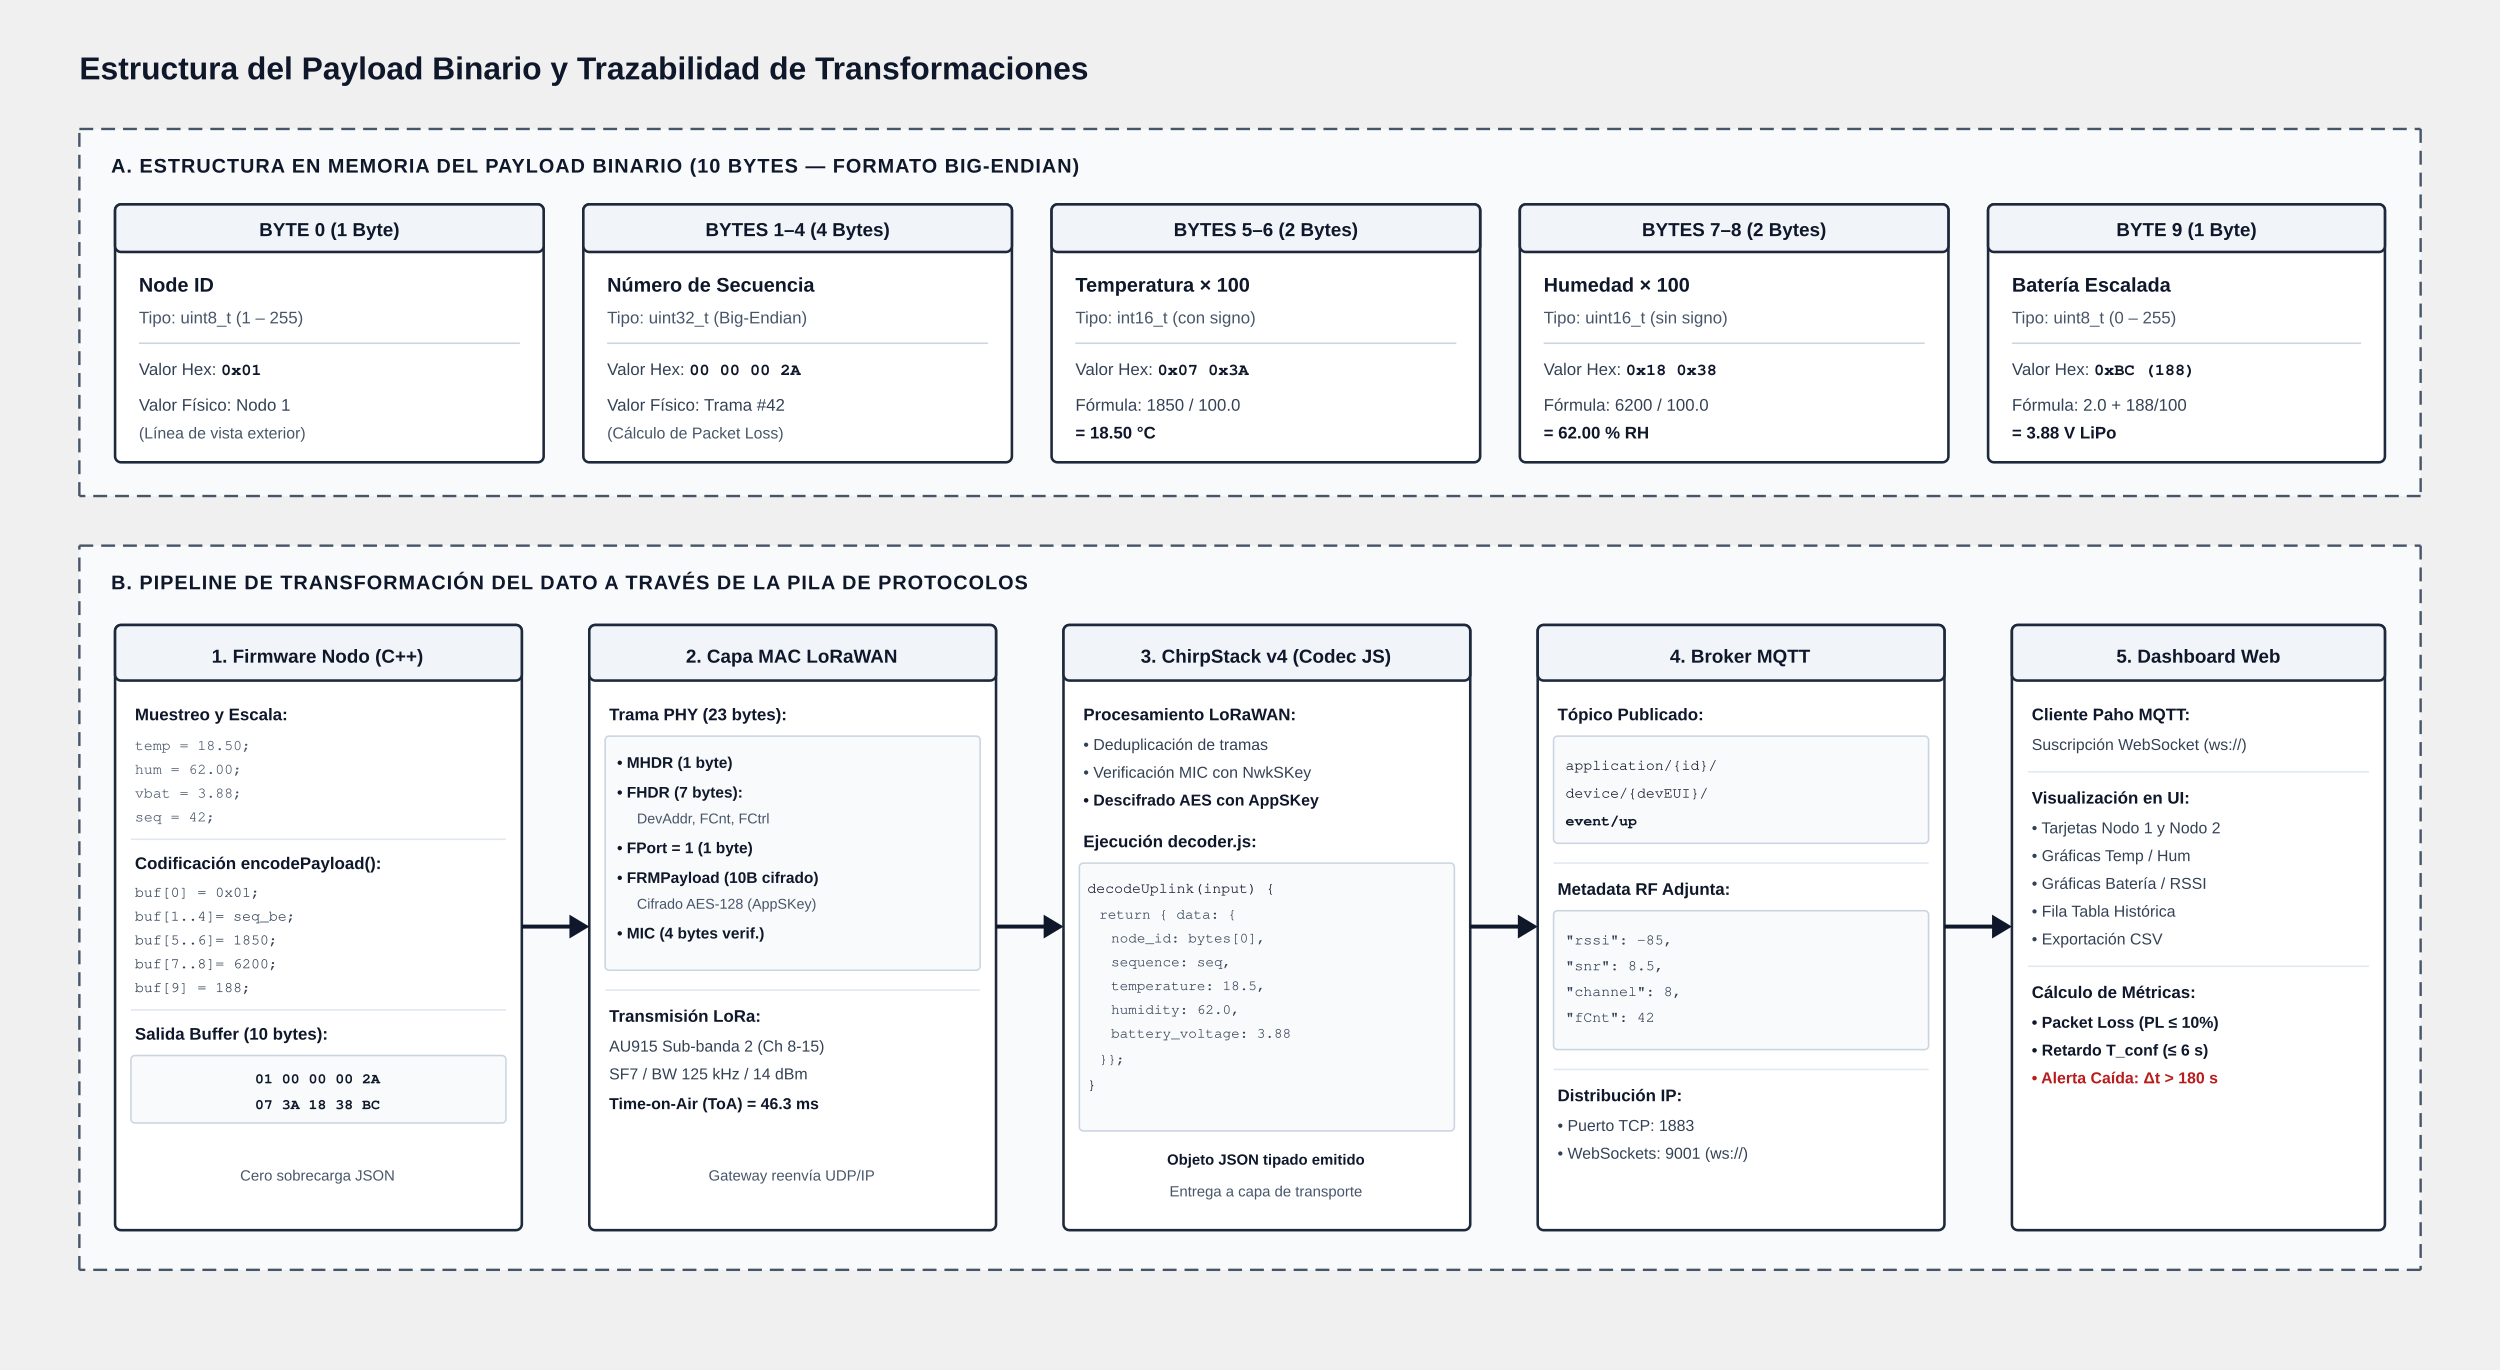
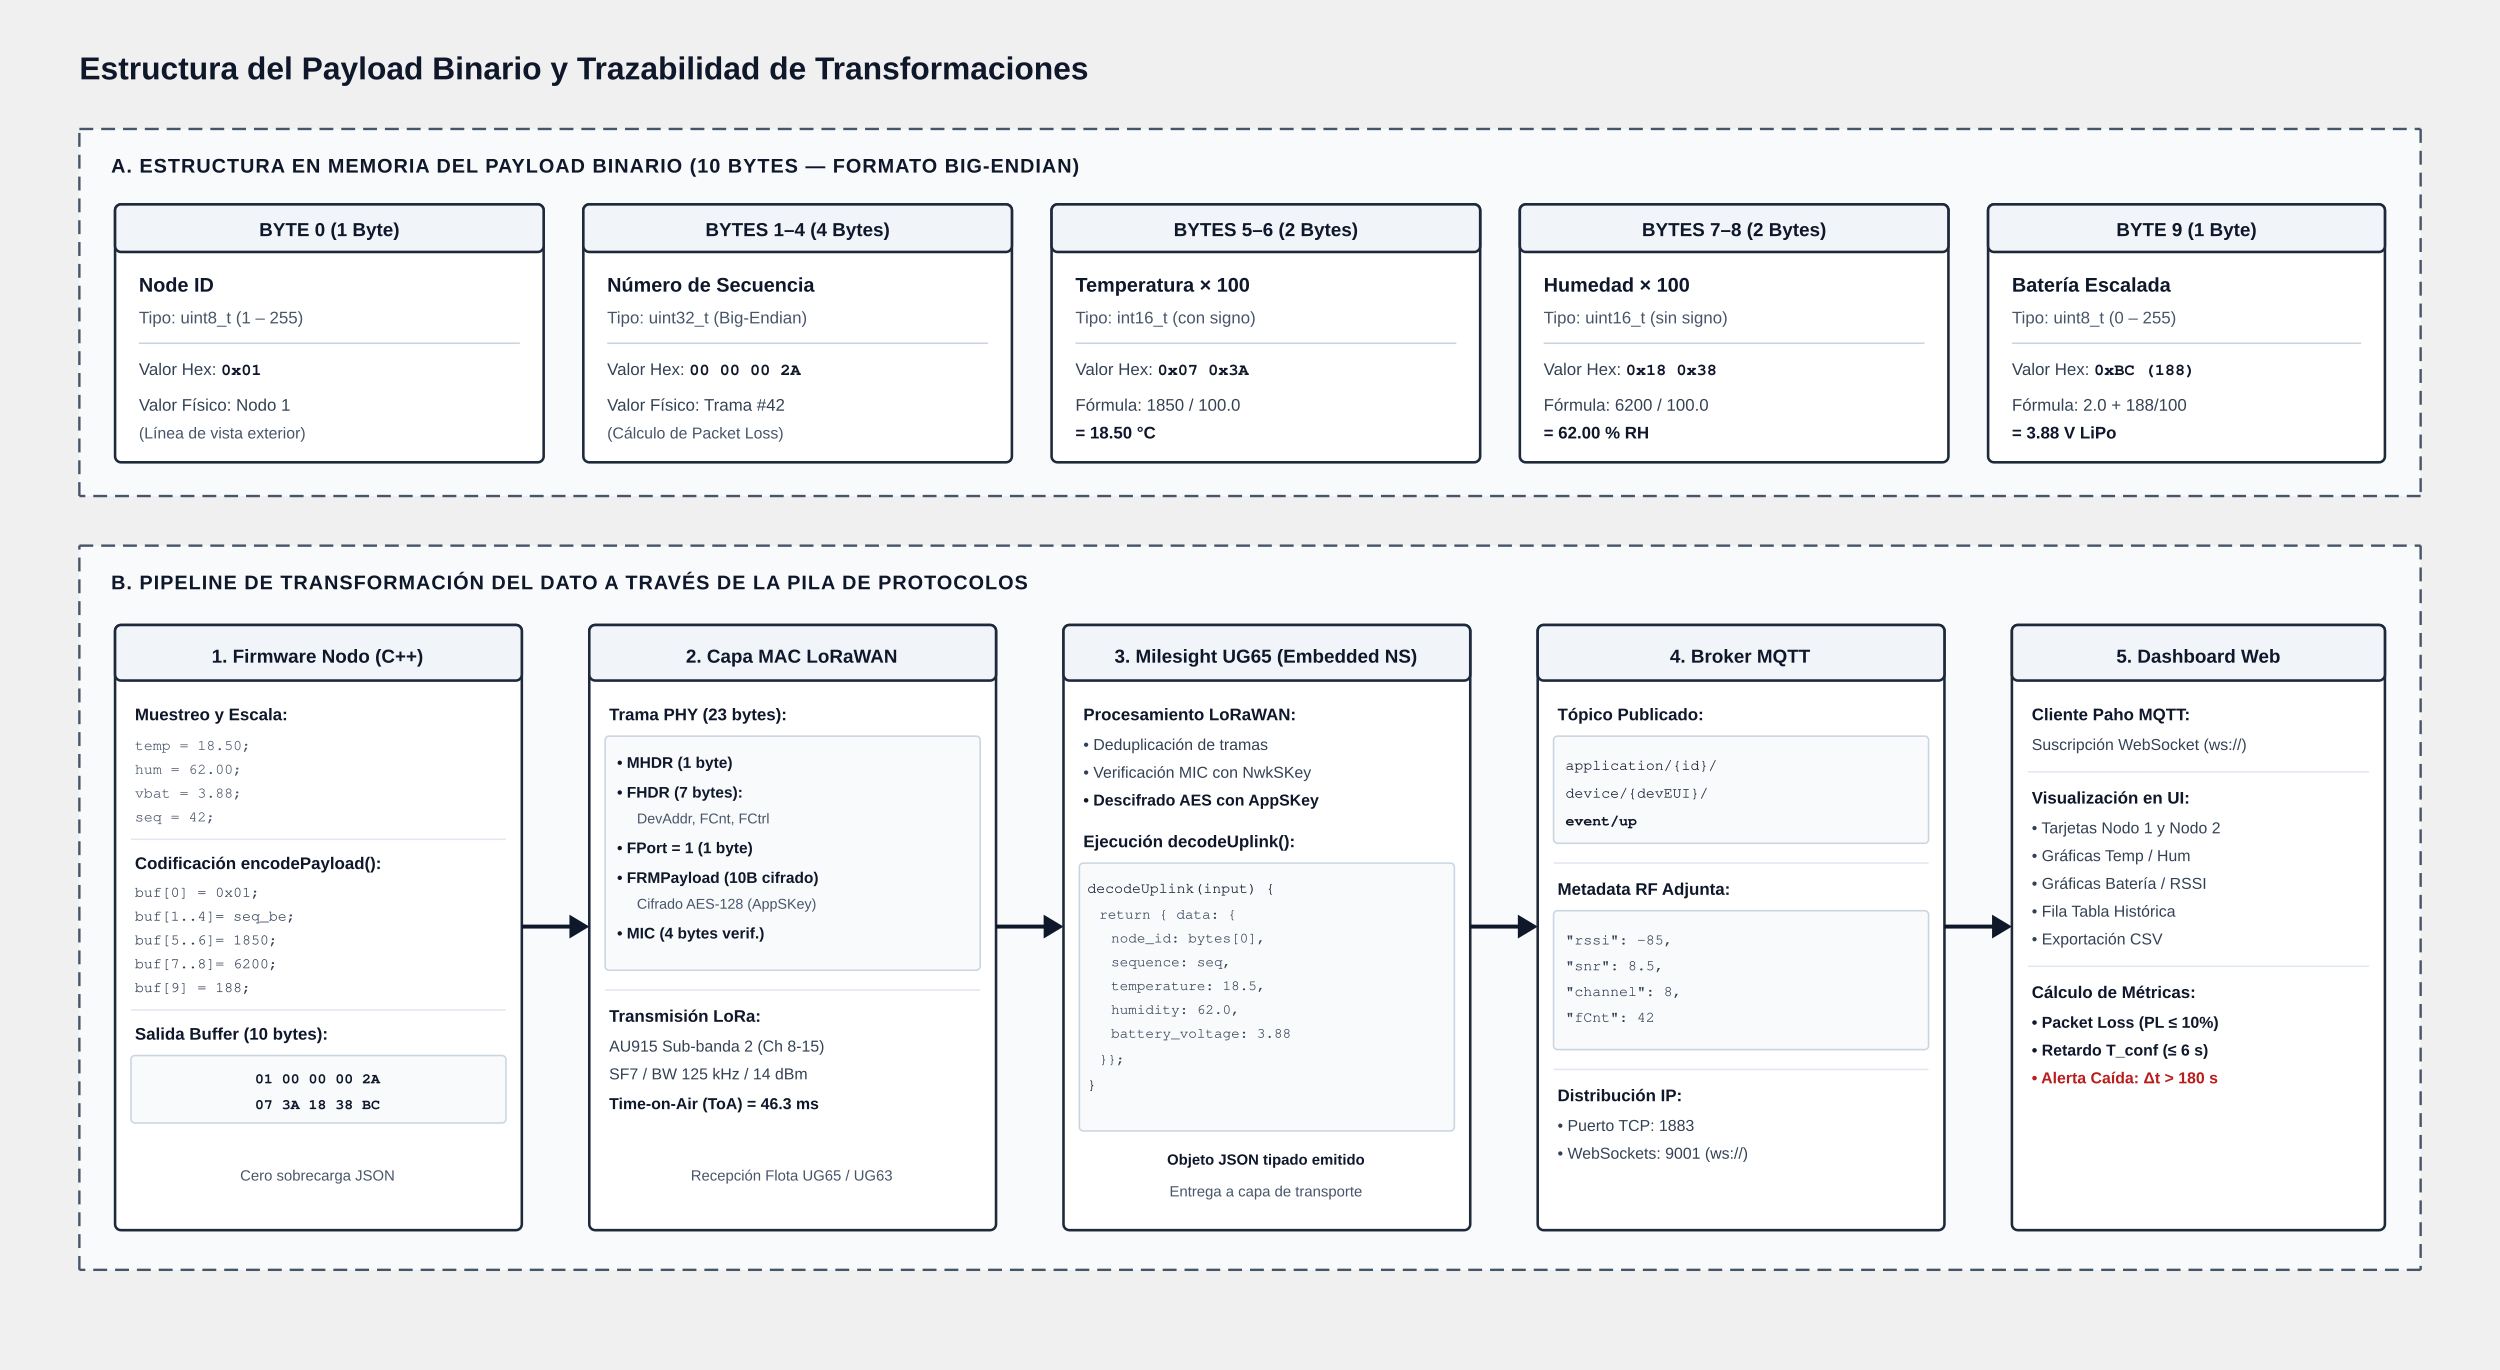
- <svg xmlns="http://www.w3.org/2000/svg" viewBox="0 0 1260 690" width="100%" height="100%" font-family="Arial, Helvetica, sans-serif" style="background:#ffffff;">
+ <svg xmlns="http://www.w3.org/2000/svg" viewBox="0 0 1260 690" width="1260" height="690" font-family="Arial, Helvetica, sans-serif" style="background:#ffffff;">
  <g transform="translate(40, 24)">
    <text font-family="Arial, Helvetica, sans-serif" x="0" y="16" fill="#0f172a" font-size="16" font-weight="bold">Estructura del Payload Binario y Trazabilidad de Transformaciones</text>
  </g>
  <rect x="40" y="65" width="1180" height="185" rx="3" fill="#f8fafc" stroke="none" />
  <path d="M 40 65 L 47 65 M 51 65 L 58 65 M 62 65 L 69 65 M 73 65 L 80 65 M 84 65 L 91 65 M 95 65 L 102 65 M 106 65 L 113 65 M 117 65 L 124 65 M 128 65 L 135 65 M 139 65 L 146 65 M 150 65 L 157 65 M 161 65 L 168 65 M 172 65 L 179 65 M 183 65 L 190 65 M 194 65 L 201 65 M 205 65 L 212 65 M 216 65 L 223 65 M 227 65 L 234 65 M 238 65 L 245 65 M 249 65 L 256 65 M 260 65 L 267 65 M 271 65 L 278 65 M 282 65 L 289 65 M 293 65 L 300 65 M 304 65 L 311 65 M 315 65 L 322 65 M 326 65 L 333 65 M 337 65 L 344 65 M 348 65 L 355 65 M 359 65 L 366 65 M 370 65 L 377 65 M 381 65 L 388 65 M 392 65 L 399 65 M 403 65 L 410 65 M 414 65 L 421 65 M 425 65 L 432 65 M 436 65 L 443 65 M 447 65 L 454 65 M 458 65 L 465 65 M 469 65 L 476 65 M 480 65 L 487 65 M 491 65 L 498 65 M 502 65 L 509 65 M 513 65 L 520 65 M 524 65 L 531 65 M 535 65 L 542 65 M 546 65 L 553 65 M 557 65 L 564 65 M 568 65 L 575 65 M 579 65 L 586 65 M 590 65 L 597 65 M 601 65 L 608 65 M 612 65 L 619 65 M 623 65 L 630 65 M 634 65 L 641 65 M 645 65 L 652 65 M 656 65 L 663 65 M 667 65 L 674 65 M 678 65 L 685 65 M 689 65 L 696 65 M 700 65 L 707 65 M 711 65 L 718 65 M 722 65 L 729 65 M 733 65 L 740 65 M 744 65 L 751 65 M 755 65 L 762 65 M 766 65 L 773 65 M 777 65 L 784 65 M 788 65 L 795 65 M 799 65 L 806 65 M 810 65 L 817 65 M 821 65 L 828 65 M 832 65 L 839 65 M 843 65 L 850 65 M 854 65 L 861 65 M 865 65 L 872 65 M 876 65 L 883 65 M 887 65 L 894 65 M 898 65 L 905 65 M 909 65 L 916 65 M 920 65 L 927 65 M 931 65 L 938 65 M 942 65 L 949 65 M 953 65 L 960 65 M 964 65 L 971 65 M 975 65 L 982 65 M 986 65 L 993 65 M 997 65 L 1004 65 M 1008 65 L 1015 65 M 1019 65 L 1026 65 M 1030 65 L 1037 65 M 1041 65 L 1048 65 M 1052 65 L 1059 65 M 1063 65 L 1070 65 M 1074 65 L 1081 65 M 1085 65 L 1092 65 M 1096 65 L 1103 65 M 1107 65 L 1114 65 M 1118 65 L 1125 65 M 1129 65 L 1136 65 M 1140 65 L 1147 65 M 1151 65 L 1158 65 M 1162 65 L 1169 65 M 1173 65 L 1180 65 M 1184 65 L 1191 65 M 1195 65 L 1202 65 M 1206 65 L 1213 65 M 1217 65 L 1220 65 M 1220 65 L 1220 72 M 1220 76 L 1220 83 M 1220 87 L 1220 94 M 1220 98 L 1220 105 M 1220 109 L 1220 116 M 1220 120 L 1220 127 M 1220 131 L 1220 138 M 1220 142 L 1220 149 M 1220 153 L 1220 160 M 1220 164 L 1220 171 M 1220 175 L 1220 182 M 1220 186 L 1220 193 M 1220 197 L 1220 204 M 1220 208 L 1220 215 M 1220 219 L 1220 226 M 1220 230 L 1220 237 M 1220 241 L 1220 248 M 1220 250 L 1213 250 M 1209 250 L 1202 250 M 1198 250 L 1191 250 M 1187 250 L 1180 250 M 1176 250 L 1169 250 M 1165 250 L 1158 250 M 1154 250 L 1147 250 M 1143 250 L 1136 250 M 1132 250 L 1125 250 M 1121 250 L 1114 250 M 1110 250 L 1103 250 M 1099 250 L 1092 250 M 1088 250 L 1081 250 M 1077 250 L 1070 250 M 1066 250 L 1059 250 M 1055 250 L 1048 250 M 1044 250 L 1037 250 M 1033 250 L 1026 250 M 1022 250 L 1015 250 M 1011 250 L 1004 250 M 1000 250 L 993 250 M 989 250 L 982 250 M 978 250 L 971 250 M 967 250 L 960 250 M 956 250 L 949 250 M 945 250 L 938 250 M 934 250 L 927 250 M 923 250 L 916 250 M 912 250 L 905 250 M 901 250 L 894 250 M 890 250 L 883 250 M 879 250 L 872 250 M 868 250 L 861 250 M 857 250 L 850 250 M 846 250 L 839 250 M 835 250 L 828 250 M 824 250 L 817 250 M 813 250 L 806 250 M 802 250 L 795 250 M 791 250 L 784 250 M 780 250 L 773 250 M 769 250 L 762 250 M 758 250 L 751 250 M 747 250 L 740 250 M 736 250 L 729 250 M 725 250 L 718 250 M 714 250 L 707 250 M 703 250 L 696 250 M 692 250 L 685 250 M 681 250 L 674 250 M 670 250 L 663 250 M 659 250 L 652 250 M 648 250 L 641 250 M 637 250 L 630 250 M 626 250 L 619 250 M 615 250 L 608 250 M 604 250 L 597 250 M 593 250 L 586 250 M 582 250 L 575 250 M 571 250 L 564 250 M 560 250 L 553 250 M 549 250 L 542 250 M 538 250 L 531 250 M 527 250 L 520 250 M 516 250 L 509 250 M 505 250 L 498 250 M 494 250 L 487 250 M 483 250 L 476 250 M 472 250 L 465 250 M 461 250 L 454 250 M 450 250 L 443 250 M 439 250 L 432 250 M 428 250 L 421 250 M 417 250 L 410 250 M 406 250 L 399 250 M 395 250 L 388 250 M 384 250 L 377 250 M 373 250 L 366 250 M 362 250 L 355 250 M 351 250 L 344 250 M 340 250 L 333 250 M 329 250 L 322 250 M 318 250 L 311 250 M 307 250 L 300 250 M 296 250 L 289 250 M 285 250 L 278 250 M 274 250 L 267 250 M 263 250 L 256 250 M 252 250 L 245 250 M 241 250 L 234 250 M 230 250 L 223 250 M 219 250 L 212 250 M 208 250 L 201 250 M 197 250 L 190 250 M 186 250 L 179 250 M 175 250 L 168 250 M 164 250 L 157 250 M 153 250 L 146 250 M 142 250 L 135 250 M 131 250 L 124 250 M 120 250 L 113 250 M 109 250 L 102 250 M 98 250 L 91 250 M 87 250 L 80 250 M 76 250 L 69 250 M 65 250 L 58 250 M 54 250 L 47 250 M 43 250 L 40 250 M 40 250 L 40 243 M 40 239 L 40 232 M 40 228 L 40 221 M 40 217 L 40 210 M 40 206 L 40 199 M 40 195 L 40 188 M 40 184 L 40 177 M 40 173 L 40 166 M 40 162 L 40 155 M 40 151 L 40 144 M 40 140 L 40 133 M 40 129 L 40 122 M 40 118 L 40 111 M 40 107 L 40 100 M 40 96 L 40 89 M 40 85 L 40 78 M 40 74 L 40 67" stroke="#475569" stroke-width="1.2" fill="none" />
  <g transform="translate(40, 65)">
    <text font-family="Arial, Helvetica, sans-serif" x="16" y="22" fill="#0f172a" font-size="10" font-weight="bold" letter-spacing="0.5">A. ESTRUCTURA EN MEMORIA DEL PAYLOAD BINARIO (10 BYTES — FORMATO BIG-ENDIAN)</text>
    <g transform="translate(18, 38)">
      <rect width="216" height="130" rx="3" fill="#ffffff" stroke="#1e293b" stroke-width="1.3" />
      <rect width="216" height="24" rx="3" fill="#f1f5f9" stroke="#1e293b" stroke-width="1.3" />
      <text font-family="Arial, Helvetica, sans-serif" x="108" y="16" fill="#0f172a" font-size="9.5" font-weight="bold" text-anchor="middle">BYTE 0 (1 Byte)</text>
      <text font-family="Arial, Helvetica, sans-serif" x="12" y="44" fill="#0f172a" font-size="10" font-weight="bold">Node ID</text>
      <text font-family="Arial, Helvetica, sans-serif" x="12" y="60" fill="#475569" font-size="8.5">Tipo: uint8_t (1 – 255)</text>
      <line x1="12" y1="70" x2="204" y2="70" stroke="#cbd5e1" stroke-width="0.8" />
      <text font-family="Arial, Helvetica, sans-serif" x="12" y="86" fill="#334155" font-size="8.5">Valor Hex: <tspan font-family="Courier, monospace" font-weight="bold" fill="#0f172a">0x01</tspan>
      </text>
      <text font-family="Arial, Helvetica, sans-serif" x="12" y="104" fill="#334155" font-size="8.5">Valor Físico: Nodo 1</text>
      <text font-family="Arial, Helvetica, sans-serif" x="12" y="118" fill="#475569" font-size="8">(Línea de vista exterior)</text>
    </g>
    <g transform="translate(254, 38)">
      <rect width="216" height="130" rx="3" fill="#ffffff" stroke="#1e293b" stroke-width="1.3" />
      <rect width="216" height="24" rx="3" fill="#f1f5f9" stroke="#1e293b" stroke-width="1.3" />
      <text font-family="Arial, Helvetica, sans-serif" x="108" y="16" fill="#0f172a" font-size="9.5" font-weight="bold" text-anchor="middle">BYTES 1–4 (4 Bytes)</text>
      <text font-family="Arial, Helvetica, sans-serif" x="12" y="44" fill="#0f172a" font-size="10" font-weight="bold">Número de Secuencia</text>
      <text font-family="Arial, Helvetica, sans-serif" x="12" y="60" fill="#475569" font-size="8.5">Tipo: uint32_t (Big-Endian)</text>
      <line x1="12" y1="70" x2="204" y2="70" stroke="#cbd5e1" stroke-width="0.8" />
      <text font-family="Arial, Helvetica, sans-serif" x="12" y="86" fill="#334155" font-size="8.5">Valor Hex: <tspan font-family="Courier, monospace" font-weight="bold" fill="#0f172a">00 00 00 2A</tspan>
      </text>
      <text font-family="Arial, Helvetica, sans-serif" x="12" y="104" fill="#334155" font-size="8.5">Valor Físico: Trama #42</text>
      <text font-family="Arial, Helvetica, sans-serif" x="12" y="118" fill="#475569" font-size="8">(Cálculo de Packet Loss)</text>
    </g>
    <g transform="translate(490, 38)">
      <rect width="216" height="130" rx="3" fill="#ffffff" stroke="#1e293b" stroke-width="1.3" />
      <rect width="216" height="24" rx="3" fill="#f1f5f9" stroke="#1e293b" stroke-width="1.3" />
      <text font-family="Arial, Helvetica, sans-serif" x="108" y="16" fill="#0f172a" font-size="9.5" font-weight="bold" text-anchor="middle">BYTES 5–6 (2 Bytes)</text>
      <text font-family="Arial, Helvetica, sans-serif" x="12" y="44" fill="#0f172a" font-size="10" font-weight="bold">Temperatura × 100</text>
      <text font-family="Arial, Helvetica, sans-serif" x="12" y="60" fill="#475569" font-size="8.5">Tipo: int16_t (con signo)</text>
      <line x1="12" y1="70" x2="204" y2="70" stroke="#cbd5e1" stroke-width="0.8" />
      <text font-family="Arial, Helvetica, sans-serif" x="12" y="86" fill="#334155" font-size="8.5">Valor Hex: <tspan font-family="Courier, monospace" font-weight="bold" fill="#0f172a">0x07 0x3A</tspan>
      </text>
      <text font-family="Arial, Helvetica, sans-serif" x="12" y="104" fill="#334155" font-size="8.5">Fórmula: 1850 / 100.0</text>
      <text font-family="Arial, Helvetica, sans-serif" x="12" y="118" fill="#0f172a" font-size="8.5" font-weight="bold">= 18.50 °C</text>
    </g>
    <g transform="translate(726, 38)">
      <rect width="216" height="130" rx="3" fill="#ffffff" stroke="#1e293b" stroke-width="1.3" />
      <rect width="216" height="24" rx="3" fill="#f1f5f9" stroke="#1e293b" stroke-width="1.3" />
      <text font-family="Arial, Helvetica, sans-serif" x="108" y="16" fill="#0f172a" font-size="9.5" font-weight="bold" text-anchor="middle">BYTES 7–8 (2 Bytes)</text>
      <text font-family="Arial, Helvetica, sans-serif" x="12" y="44" fill="#0f172a" font-size="10" font-weight="bold">Humedad × 100</text>
      <text font-family="Arial, Helvetica, sans-serif" x="12" y="60" fill="#475569" font-size="8.5">Tipo: uint16_t (sin signo)</text>
      <line x1="12" y1="70" x2="204" y2="70" stroke="#cbd5e1" stroke-width="0.8" />
      <text font-family="Arial, Helvetica, sans-serif" x="12" y="86" fill="#334155" font-size="8.5">Valor Hex: <tspan font-family="Courier, monospace" font-weight="bold" fill="#0f172a">0x18 0x38</tspan>
      </text>
      <text font-family="Arial, Helvetica, sans-serif" x="12" y="104" fill="#334155" font-size="8.5">Fórmula: 6200 / 100.0</text>
      <text font-family="Arial, Helvetica, sans-serif" x="12" y="118" fill="#0f172a" font-size="8.5" font-weight="bold">= 62.00 % RH</text>
    </g>
    <g transform="translate(962, 38)">
      <rect width="200" height="130" rx="3" fill="#ffffff" stroke="#1e293b" stroke-width="1.3" />
      <rect width="200" height="24" rx="3" fill="#f1f5f9" stroke="#1e293b" stroke-width="1.3" />
      <text font-family="Arial, Helvetica, sans-serif" x="100" y="16" fill="#0f172a" font-size="9.5" font-weight="bold" text-anchor="middle">BYTE 9 (1 Byte)</text>
      <text font-family="Arial, Helvetica, sans-serif" x="12" y="44" fill="#0f172a" font-size="10" font-weight="bold">Batería Escalada</text>
      <text font-family="Arial, Helvetica, sans-serif" x="12" y="60" fill="#475569" font-size="8.5">Tipo: uint8_t (0 – 255)</text>
      <line x1="12" y1="70" x2="188" y2="70" stroke="#cbd5e1" stroke-width="0.8" />
      <text font-family="Arial, Helvetica, sans-serif" x="12" y="86" fill="#334155" font-size="8.5">Valor Hex: <tspan font-family="Courier, monospace" font-weight="bold" fill="#0f172a">0xBC (188)</tspan>
      </text>
      <text font-family="Arial, Helvetica, sans-serif" x="12" y="104" fill="#334155" font-size="8.5">Fórmula: 2.0 + 188/100</text>
      <text font-family="Arial, Helvetica, sans-serif" x="12" y="118" fill="#0f172a" font-size="8.5" font-weight="bold">= 3.88 V LiPo</text>
    </g>
  </g>
  <rect x="40" y="275" width="1180" height="365" rx="3" fill="#f8fafc" stroke="none" />
  <path d="M 40 275 L 47 275 M 51 275 L 58 275 M 62 275 L 69 275 M 73 275 L 80 275 M 84 275 L 91 275 M 95 275 L 102 275 M 106 275 L 113 275 M 117 275 L 124 275 M 128 275 L 135 275 M 139 275 L 146 275 M 150 275 L 157 275 M 161 275 L 168 275 M 172 275 L 179 275 M 183 275 L 190 275 M 194 275 L 201 275 M 205 275 L 212 275 M 216 275 L 223 275 M 227 275 L 234 275 M 238 275 L 245 275 M 249 275 L 256 275 M 260 275 L 267 275 M 271 275 L 278 275 M 282 275 L 289 275 M 293 275 L 300 275 M 304 275 L 311 275 M 315 275 L 322 275 M 326 275 L 333 275 M 337 275 L 344 275 M 348 275 L 355 275 M 359 275 L 366 275 M 370 275 L 377 275 M 381 275 L 388 275 M 392 275 L 399 275 M 403 275 L 410 275 M 414 275 L 421 275 M 425 275 L 432 275 M 436 275 L 443 275 M 447 275 L 454 275 M 458 275 L 465 275 M 469 275 L 476 275 M 480 275 L 487 275 M 491 275 L 498 275 M 502 275 L 509 275 M 513 275 L 520 275 M 524 275 L 531 275 M 535 275 L 542 275 M 546 275 L 553 275 M 557 275 L 564 275 M 568 275 L 575 275 M 579 275 L 586 275 M 590 275 L 597 275 M 601 275 L 608 275 M 612 275 L 619 275 M 623 275 L 630 275 M 634 275 L 641 275 M 645 275 L 652 275 M 656 275 L 663 275 M 667 275 L 674 275 M 678 275 L 685 275 M 689 275 L 696 275 M 700 275 L 707 275 M 711 275 L 718 275 M 722 275 L 729 275 M 733 275 L 740 275 M 744 275 L 751 275 M 755 275 L 762 275 M 766 275 L 773 275 M 777 275 L 784 275 M 788 275 L 795 275 M 799 275 L 806 275 M 810 275 L 817 275 M 821 275 L 828 275 M 832 275 L 839 275 M 843 275 L 850 275 M 854 275 L 861 275 M 865 275 L 872 275 M 876 275 L 883 275 M 887 275 L 894 275 M 898 275 L 905 275 M 909 275 L 916 275 M 920 275 L 927 275 M 931 275 L 938 275 M 942 275 L 949 275 M 953 275 L 960 275 M 964 275 L 971 275 M 975 275 L 982 275 M 986 275 L 993 275 M 997 275 L 1004 275 M 1008 275 L 1015 275 M 1019 275 L 1026 275 M 1030 275 L 1037 275 M 1041 275 L 1048 275 M 1052 275 L 1059 275 M 1063 275 L 1070 275 M 1074 275 L 1081 275 M 1085 275 L 1092 275 M 1096 275 L 1103 275 M 1107 275 L 1114 275 M 1118 275 L 1125 275 M 1129 275 L 1136 275 M 1140 275 L 1147 275 M 1151 275 L 1158 275 M 1162 275 L 1169 275 M 1173 275 L 1180 275 M 1184 275 L 1191 275 M 1195 275 L 1202 275 M 1206 275 L 1213 275 M 1217 275 L 1220 275 M 1220 275 L 1220 282 M 1220 286 L 1220 293 M 1220 297 L 1220 304 M 1220 308 L 1220 315 M 1220 319 L 1220 326 M 1220 330 L 1220 337 M 1220 341 L 1220 348 M 1220 352 L 1220 359 M 1220 363 L 1220 370 M 1220 374 L 1220 381 M 1220 385 L 1220 392 M 1220 396 L 1220 403 M 1220 407 L 1220 414 M 1220 418 L 1220 425 M 1220 429 L 1220 436 M 1220 440 L 1220 447 M 1220 451 L 1220 458 M 1220 462 L 1220 469 M 1220 473 L 1220 480 M 1220 484 L 1220 491 M 1220 495 L 1220 502 M 1220 506 L 1220 513 M 1220 517 L 1220 524 M 1220 528 L 1220 535 M 1220 539 L 1220 546 M 1220 550 L 1220 557 M 1220 561 L 1220 568 M 1220 572 L 1220 579 M 1220 583 L 1220 590 M 1220 594 L 1220 601 M 1220 605 L 1220 612 M 1220 616 L 1220 623 M 1220 627 L 1220 634 M 1220 638 L 1220 640 M 1220 640 L 1213 640 M 1209 640 L 1202 640 M 1198 640 L 1191 640 M 1187 640 L 1180 640 M 1176 640 L 1169 640 M 1165 640 L 1158 640 M 1154 640 L 1147 640 M 1143 640 L 1136 640 M 1132 640 L 1125 640 M 1121 640 L 1114 640 M 1110 640 L 1103 640 M 1099 640 L 1092 640 M 1088 640 L 1081 640 M 1077 640 L 1070 640 M 1066 640 L 1059 640 M 1055 640 L 1048 640 M 1044 640 L 1037 640 M 1033 640 L 1026 640 M 1022 640 L 1015 640 M 1011 640 L 1004 640 M 1000 640 L 993 640 M 989 640 L 982 640 M 978 640 L 971 640 M 967 640 L 960 640 M 956 640 L 949 640 M 945 640 L 938 640 M 934 640 L 927 640 M 923 640 L 916 640 M 912 640 L 905 640 M 901 640 L 894 640 M 890 640 L 883 640 M 879 640 L 872 640 M 868 640 L 861 640 M 857 640 L 850 640 M 846 640 L 839 640 M 835 640 L 828 640 M 824 640 L 817 640 M 813 640 L 806 640 M 802 640 L 795 640 M 791 640 L 784 640 M 780 640 L 773 640 M 769 640 L 762 640 M 758 640 L 751 640 M 747 640 L 740 640 M 736 640 L 729 640 M 725 640 L 718 640 M 714 640 L 707 640 M 703 640 L 696 640 M 692 640 L 685 640 M 681 640 L 674 640 M 670 640 L 663 640 M 659 640 L 652 640 M 648 640 L 641 640 M 637 640 L 630 640 M 626 640 L 619 640 M 615 640 L 608 640 M 604 640 L 597 640 M 593 640 L 586 640 M 582 640 L 575 640 M 571 640 L 564 640 M 560 640 L 553 640 M 549 640 L 542 640 M 538 640 L 531 640 M 527 640 L 520 640 M 516 640 L 509 640 M 505 640 L 498 640 M 494 640 L 487 640 M 483 640 L 476 640 M 472 640 L 465 640 M 461 640 L 454 640 M 450 640 L 443 640 M 439 640 L 432 640 M 428 640 L 421 640 M 417 640 L 410 640 M 406 640 L 399 640 M 395 640 L 388 640 M 384 640 L 377 640 M 373 640 L 366 640 M 362 640 L 355 640 M 351 640 L 344 640 M 340 640 L 333 640 M 329 640 L 322 640 M 318 640 L 311 640 M 307 640 L 300 640 M 296 640 L 289 640 M 285 640 L 278 640 M 274 640 L 267 640 M 263 640 L 256 640 M 252 640 L 245 640 M 241 640 L 234 640 M 230 640 L 223 640 M 219 640 L 212 640 M 208 640 L 201 640 M 197 640 L 190 640 M 186 640 L 179 640 M 175 640 L 168 640 M 164 640 L 157 640 M 153 640 L 146 640 M 142 640 L 135 640 M 131 640 L 124 640 M 120 640 L 113 640 M 109 640 L 102 640 M 98 640 L 91 640 M 87 640 L 80 640 M 76 640 L 69 640 M 65 640 L 58 640 M 54 640 L 47 640 M 43 640 L 40 640 M 40 640 L 40 633 M 40 629 L 40 622 M 40 618 L 40 611 M 40 607 L 40 600 M 40 596 L 40 589 M 40 585 L 40 578 M 40 574 L 40 567 M 40 563 L 40 556 M 40 552 L 40 545 M 40 541 L 40 534 M 40 530 L 40 523 M 40 519 L 40 512 M 40 508 L 40 501 M 40 497 L 40 490 M 40 486 L 40 479 M 40 475 L 40 468 M 40 464 L 40 457 M 40 453 L 40 446 M 40 442 L 40 435 M 40 431 L 40 424 M 40 420 L 40 413 M 40 409 L 40 402 M 40 398 L 40 391 M 40 387 L 40 380 M 40 376 L 40 369 M 40 365 L 40 358 M 40 354 L 40 347 M 40 343 L 40 336 M 40 332 L 40 325 M 40 321 L 40 314 M 40 310 L 40 303 M 40 299 L 40 292 M 40 288 L 40 281 M 40 277 L 40 275" stroke="#475569" stroke-width="1.2" fill="none" />
  <g transform="translate(40, 275)">
    <text font-family="Arial, Helvetica, sans-serif" x="16" y="22" fill="#0f172a" font-size="10" font-weight="bold" letter-spacing="0.5">B. PIPELINE DE TRANSFORMACIÓN DEL DATO A TRAVÉS DE LA PILA DE PROTOCOLOS</text>
    <g transform="translate(18, 40)">
      <rect width="205" height="305" rx="3" fill="#ffffff" stroke="#1e293b" stroke-width="1.3" />
      <rect width="205" height="28" rx="3" fill="#f1f5f9" stroke="#1e293b" stroke-width="1.3" />
      <text font-family="Arial, Helvetica, sans-serif" x="102" y="19" fill="#0f172a" font-size="9.5" font-weight="bold" text-anchor="middle">1. Firmware Nodo (C++)</text>
      <text font-family="Arial, Helvetica, sans-serif" x="10" y="48" fill="#0f172a" font-size="8.5" font-weight="bold">Muestreo y Escala:</text>
      <text font-family="Courier, monospace" x="10" y="63" fill="#475569" font-size="7.5">temp = 18.50;</text>
      <text font-family="Courier, monospace" x="10" y="75" fill="#475569" font-size="7.5">hum  = 62.00;</text>
      <text font-family="Courier, monospace" x="10" y="87" fill="#475569" font-size="7.5">vbat = 3.88;</text>
      <text font-family="Courier, monospace" x="10" y="99" fill="#475569" font-size="7.5">seq  = 42;</text>
      <line x1="8" y1="108" x2="197" y2="108" stroke="#e2e8f0" stroke-width="0.8" />
      <text font-family="Arial, Helvetica, sans-serif" x="10" y="123" fill="#0f172a" font-size="8.5" font-weight="bold">Codificación encodePayload():</text>
      <text font-family="Courier, monospace" x="10" y="137" fill="#334155" font-size="7.5">buf[0]   = 0x01;</text>
      <text font-family="Courier, monospace" x="10" y="149" fill="#334155" font-size="7.5">buf[1..4]= seq_be;</text>
      <text font-family="Courier, monospace" x="10" y="161" fill="#334155" font-size="7.5">buf[5..6]= 1850;</text>
      <text font-family="Courier, monospace" x="10" y="173" fill="#334155" font-size="7.5">buf[7..8]= 6200;</text>
      <text font-family="Courier, monospace" x="10" y="185" fill="#334155" font-size="7.5">buf[9]   = 188;</text>
      <line x1="8" y1="194" x2="197" y2="194" stroke="#e2e8f0" stroke-width="0.8" />
      <text font-family="Arial, Helvetica, sans-serif" x="10" y="209" fill="#0f172a" font-size="8.5" font-weight="bold">Salida Buffer (10 bytes):</text>
      <rect x="8" y="217" width="189" height="34" rx="2" fill="#f8fafc" stroke="#cbd5e1" stroke-width="0.8" />
      <text font-family="Courier, monospace" x="102" y="231" fill="#0f172a" font-size="7.5" font-weight="bold" text-anchor="middle">01 00 00 00 2A</text>
      <text font-family="Courier, monospace" x="102" y="244" fill="#0f172a" font-size="7.5" font-weight="bold" text-anchor="middle">07 3A 18 38 BC</text>
      <text font-family="Arial, Helvetica, sans-serif" x="102" y="280" fill="#475569" font-size="7.5" text-anchor="middle">Cero sobrecarga JSON</text>
    </g>
    <g transform="translate(257, 40)">
      <rect width="205" height="305" rx="3" fill="#ffffff" stroke="#1e293b" stroke-width="1.3" />
      <rect width="205" height="28" rx="3" fill="#f1f5f9" stroke="#1e293b" stroke-width="1.3" />
      <text font-family="Arial, Helvetica, sans-serif" x="102" y="19" fill="#0f172a" font-size="9.5" font-weight="bold" text-anchor="middle">2. Capa MAC LoRaWAN</text>
      <text font-family="Arial, Helvetica, sans-serif" x="10" y="48" fill="#0f172a" font-size="8.5" font-weight="bold">Trama PHY (23 bytes):</text>
      <rect x="8" y="56" width="189" height="118" rx="2" fill="#f8fafc" stroke="#cbd5e1" stroke-width="0.8" />
      <text font-family="Arial, Helvetica, sans-serif" x="14" y="72" fill="#0f172a" font-size="7.8" font-weight="bold">• MHDR (1 byte)</text>
      <text font-family="Arial, Helvetica, sans-serif" x="14" y="87" fill="#0f172a" font-size="7.8" font-weight="bold">• FHDR (7 bytes):</text>
      <text font-family="Arial, Helvetica, sans-serif" x="24" y="100" fill="#475569" font-size="7.2">DevAddr, FCnt, FCtrl</text>
      <text font-family="Arial, Helvetica, sans-serif" x="14" y="115" fill="#0f172a" font-size="7.8" font-weight="bold">• FPort = 1 (1 byte)</text>
      <text font-family="Arial, Helvetica, sans-serif" x="14" y="130" fill="#0f172a" font-size="7.8" font-weight="bold">• FRMPayload (10B cifrado)</text>
      <text font-family="Arial, Helvetica, sans-serif" x="24" y="143" fill="#475569" font-size="7.2">Cifrado AES-128 (AppSKey)</text>
      <text font-family="Arial, Helvetica, sans-serif" x="14" y="158" fill="#0f172a" font-size="7.8" font-weight="bold">• MIC (4 bytes verif.)</text>
      <line x1="8" y1="184" x2="197" y2="184" stroke="#e2e8f0" stroke-width="0.8" />
      <text font-family="Arial, Helvetica, sans-serif" x="10" y="200" fill="#0f172a" font-size="8.5" font-weight="bold">Transmisión LoRa:</text>
      <text font-family="Arial, Helvetica, sans-serif" x="10" y="215" fill="#334155" font-size="8">AU915 Sub-banda 2 (Ch 8-15)</text>
      <text font-family="Arial, Helvetica, sans-serif" x="10" y="229" fill="#334155" font-size="8">SF7 / BW 125 kHz / 14 dBm</text>
      <text font-family="Arial, Helvetica, sans-serif" x="10" y="244" fill="#0f172a" font-size="8" font-weight="bold">Time-on-Air (ToA) = 46.3 ms</text>
-       <text font-family="Arial, Helvetica, sans-serif" x="102" y="280" fill="#475569" font-size="7.5" text-anchor="middle">Gateway reenvía UDP/IP</text>
+       <text font-family="Arial, Helvetica, sans-serif" x="102" y="280" fill="#475569" font-size="7.5" text-anchor="middle">Recepción Flota UG65 / UG63</text>
    </g>
    <g transform="translate(496, 40)">
      <rect width="205" height="305" rx="3" fill="#ffffff" stroke="#1e293b" stroke-width="1.3" />
      <rect width="205" height="28" rx="3" fill="#f1f5f9" stroke="#1e293b" stroke-width="1.3" />
-       <text font-family="Arial, Helvetica, sans-serif" x="102" y="19" fill="#0f172a" font-size="9.5" font-weight="bold" text-anchor="middle">3. ChirpStack v4 (Codec JS)</text>
+       <text font-family="Arial, Helvetica, sans-serif" x="102" y="19" fill="#0f172a" font-size="9.5" font-weight="bold" text-anchor="middle">3. Milesight UG65 (Embedded NS)</text>
      <text font-family="Arial, Helvetica, sans-serif" x="10" y="48" fill="#0f172a" font-size="8.5" font-weight="bold">Procesamiento LoRaWAN:</text>
      <text font-family="Arial, Helvetica, sans-serif" x="10" y="63" fill="#334155" font-size="8">• Deduplicación de tramas</text>
      <text font-family="Arial, Helvetica, sans-serif" x="10" y="77" fill="#334155" font-size="8">• Verificación MIC con NwkSKey</text>
      <text font-family="Arial, Helvetica, sans-serif" x="10" y="91" fill="#0f172a" font-size="8" font-weight="bold">• Descifrado AES con AppSKey</text>
-       <text font-family="Arial, Helvetica, sans-serif" x="10" y="112" fill="#0f172a" font-size="8.5" font-weight="bold">Ejecución decoder.js:</text>
+       <text font-family="Arial, Helvetica, sans-serif" x="10" y="112" fill="#0f172a" font-size="8.5" font-weight="bold">Ejecución decodeUplink():</text>
      <rect x="8" y="120" width="189" height="135" rx="2" fill="#f8fafc" stroke="#cbd5e1" stroke-width="0.8" />
      <text font-family="Courier, monospace" x="12" y="135" fill="#0f172a" font-size="7.5">decodeUplink(input) {</text>
      <text font-family="Courier, monospace" x="18" y="148" fill="#334155" font-size="7.2">return { data: {</text>
      <text font-family="Courier, monospace" x="24" y="160" fill="#334155" font-size="7.2">node_id: bytes[0],</text>
      <text font-family="Courier, monospace" x="24" y="172" fill="#334155" font-size="7.2">sequence: seq,</text>
      <text font-family="Courier, monospace" x="24" y="184" fill="#334155" font-size="7.2">temperature: 18.5,</text>
      <text font-family="Courier, monospace" x="24" y="196" fill="#334155" font-size="7.2">humidity: 62.0,</text>
      <text font-family="Courier, monospace" x="24" y="208" fill="#334155" font-size="7.2">battery_voltage: 3.88</text>
      <text font-family="Courier, monospace" x="18" y="221" fill="#334155" font-size="7.2">}};</text>
      <text font-family="Courier, monospace" x="12" y="234" fill="#0f172a" font-size="7.5">}</text>
      <text font-family="Arial, Helvetica, sans-serif" x="102" y="272" fill="#0f172a" font-size="7.5" font-weight="bold" text-anchor="middle">Objeto JSON tipado emitido</text>
      <text font-family="Arial, Helvetica, sans-serif" x="102" y="288" fill="#475569" font-size="7.5" text-anchor="middle">Entrega a capa de transporte</text>
    </g>
    <g transform="translate(735, 40)">
      <rect width="205" height="305" rx="3" fill="#ffffff" stroke="#1e293b" stroke-width="1.3" />
      <rect width="205" height="28" rx="3" fill="#f1f5f9" stroke="#1e293b" stroke-width="1.3" />
      <text font-family="Arial, Helvetica, sans-serif" x="102" y="19" fill="#0f172a" font-size="9.5" font-weight="bold" text-anchor="middle">4. Broker MQTT</text>
      <text font-family="Arial, Helvetica, sans-serif" x="10" y="48" fill="#0f172a" font-size="8.5" font-weight="bold">Tópico Publicado:</text>
      <rect x="8" y="56" width="189" height="54" rx="2" fill="#f8fafc" stroke="#cbd5e1" stroke-width="0.8" />
      <text font-family="Courier, monospace" x="14" y="73" fill="#0f172a" font-size="7.5">application/{id}/</text>
      <text font-family="Courier, monospace" x="14" y="87" fill="#0f172a" font-size="7.5">device/{devEUI}/</text>
      <text font-family="Courier, monospace" x="14" y="101" fill="#0f172a" font-size="7.5" font-weight="bold">event/up</text>
      <line x1="8" y1="120" x2="197" y2="120" stroke="#e2e8f0" stroke-width="0.8" />
      <text font-family="Arial, Helvetica, sans-serif" x="10" y="136" fill="#0f172a" font-size="8.5" font-weight="bold">Metadata RF Adjunta:</text>
      <rect x="8" y="144" width="189" height="70" rx="2" fill="#f8fafc" stroke="#cbd5e1" stroke-width="0.8" />
      <text font-family="Courier, monospace" x="14" y="161" fill="#334155" font-size="7.5">"rssi": -85,</text>
      <text font-family="Courier, monospace" x="14" y="174" fill="#334155" font-size="7.5">"snr": 8.5,</text>
      <text font-family="Courier, monospace" x="14" y="187" fill="#334155" font-size="7.5">"channel": 8,</text>
      <text font-family="Courier, monospace" x="14" y="200" fill="#334155" font-size="7.5">"fCnt": 42</text>
      <line x1="8" y1="224" x2="197" y2="224" stroke="#e2e8f0" stroke-width="0.8" />
      <text font-family="Arial, Helvetica, sans-serif" x="10" y="240" fill="#0f172a" font-size="8.5" font-weight="bold">Distribución IP:</text>
      <text font-family="Arial, Helvetica, sans-serif" x="10" y="255" fill="#334155" font-size="8">• Puerto TCP: 1883</text>
      <text font-family="Arial, Helvetica, sans-serif" x="10" y="269" fill="#334155" font-size="8">• WebSockets: 9001 (ws://)</text>
    </g>
    <g transform="translate(974, 40)">
      <rect width="188" height="305" rx="3" fill="#ffffff" stroke="#1e293b" stroke-width="1.3" />
      <rect width="188" height="28" rx="3" fill="#f1f5f9" stroke="#1e293b" stroke-width="1.3" />
      <text font-family="Arial, Helvetica, sans-serif" x="94" y="19" fill="#0f172a" font-size="9.5" font-weight="bold" text-anchor="middle">5. Dashboard Web</text>
      <text font-family="Arial, Helvetica, sans-serif" x="10" y="48" fill="#0f172a" font-size="8.5" font-weight="bold">Cliente Paho MQTT:</text>
      <text font-family="Arial, Helvetica, sans-serif" x="10" y="63" fill="#334155" font-size="8">Suscripción WebSocket (ws://)</text>
      <line x1="8" y1="74" x2="180" y2="74" stroke="#e2e8f0" stroke-width="0.8" />
      <text font-family="Arial, Helvetica, sans-serif" x="10" y="90" fill="#0f172a" font-size="8.5" font-weight="bold">Visualización en UI:</text>
      <text font-family="Arial, Helvetica, sans-serif" x="10" y="105" fill="#334155" font-size="8">• Tarjetas Nodo 1 y Nodo 2</text>
      <text font-family="Arial, Helvetica, sans-serif" x="10" y="119" fill="#334155" font-size="8">• Gráficas Temp / Hum</text>
      <text font-family="Arial, Helvetica, sans-serif" x="10" y="133" fill="#334155" font-size="8">• Gráficas Batería / RSSI</text>
      <text font-family="Arial, Helvetica, sans-serif" x="10" y="147" fill="#334155" font-size="8">• Fila Tabla Histórica</text>
      <text font-family="Arial, Helvetica, sans-serif" x="10" y="161" fill="#334155" font-size="8">• Exportación CSV</text>
      <line x1="8" y1="172" x2="180" y2="172" stroke="#e2e8f0" stroke-width="0.8" />
      <text font-family="Arial, Helvetica, sans-serif" x="10" y="188" fill="#0f172a" font-size="8.5" font-weight="bold">Cálculo de Métricas:</text>
      <text font-family="Arial, Helvetica, sans-serif" x="10" y="203" fill="#0f172a" font-size="8" font-weight="bold">• Packet Loss (PL ≤ 10%)</text>
      <text font-family="Arial, Helvetica, sans-serif" x="10" y="217" fill="#0f172a" font-size="8" font-weight="bold">• Retardo T_conf (≤ 6 s)</text>
      <text font-family="Arial, Helvetica, sans-serif" x="10" y="231" fill="#b91c1c" font-size="8" font-weight="bold">• Alerta Caída: Δt &gt; 180 s</text>
    </g>
    <line x1="223" y1="192" x2="248" y2="192" stroke="#0f172a" stroke-width="2.0" />
    <polygon points="247,186 257,192 247,198" fill="#0f172a" />
    <line x1="462" y1="192" x2="487" y2="192" stroke="#0f172a" stroke-width="2.0" />
    <polygon points="486,186 496,192 486,198" fill="#0f172a" />
    <line x1="701" y1="192" x2="726" y2="192" stroke="#0f172a" stroke-width="2.0" />
    <polygon points="725,186 735,192 725,198" fill="#0f172a" />
    <line x1="940" y1="192" x2="965" y2="192" stroke="#0f172a" stroke-width="2.0" />
    <polygon points="964,186 974,192 964,198" fill="#0f172a" />
  </g>
</svg>
